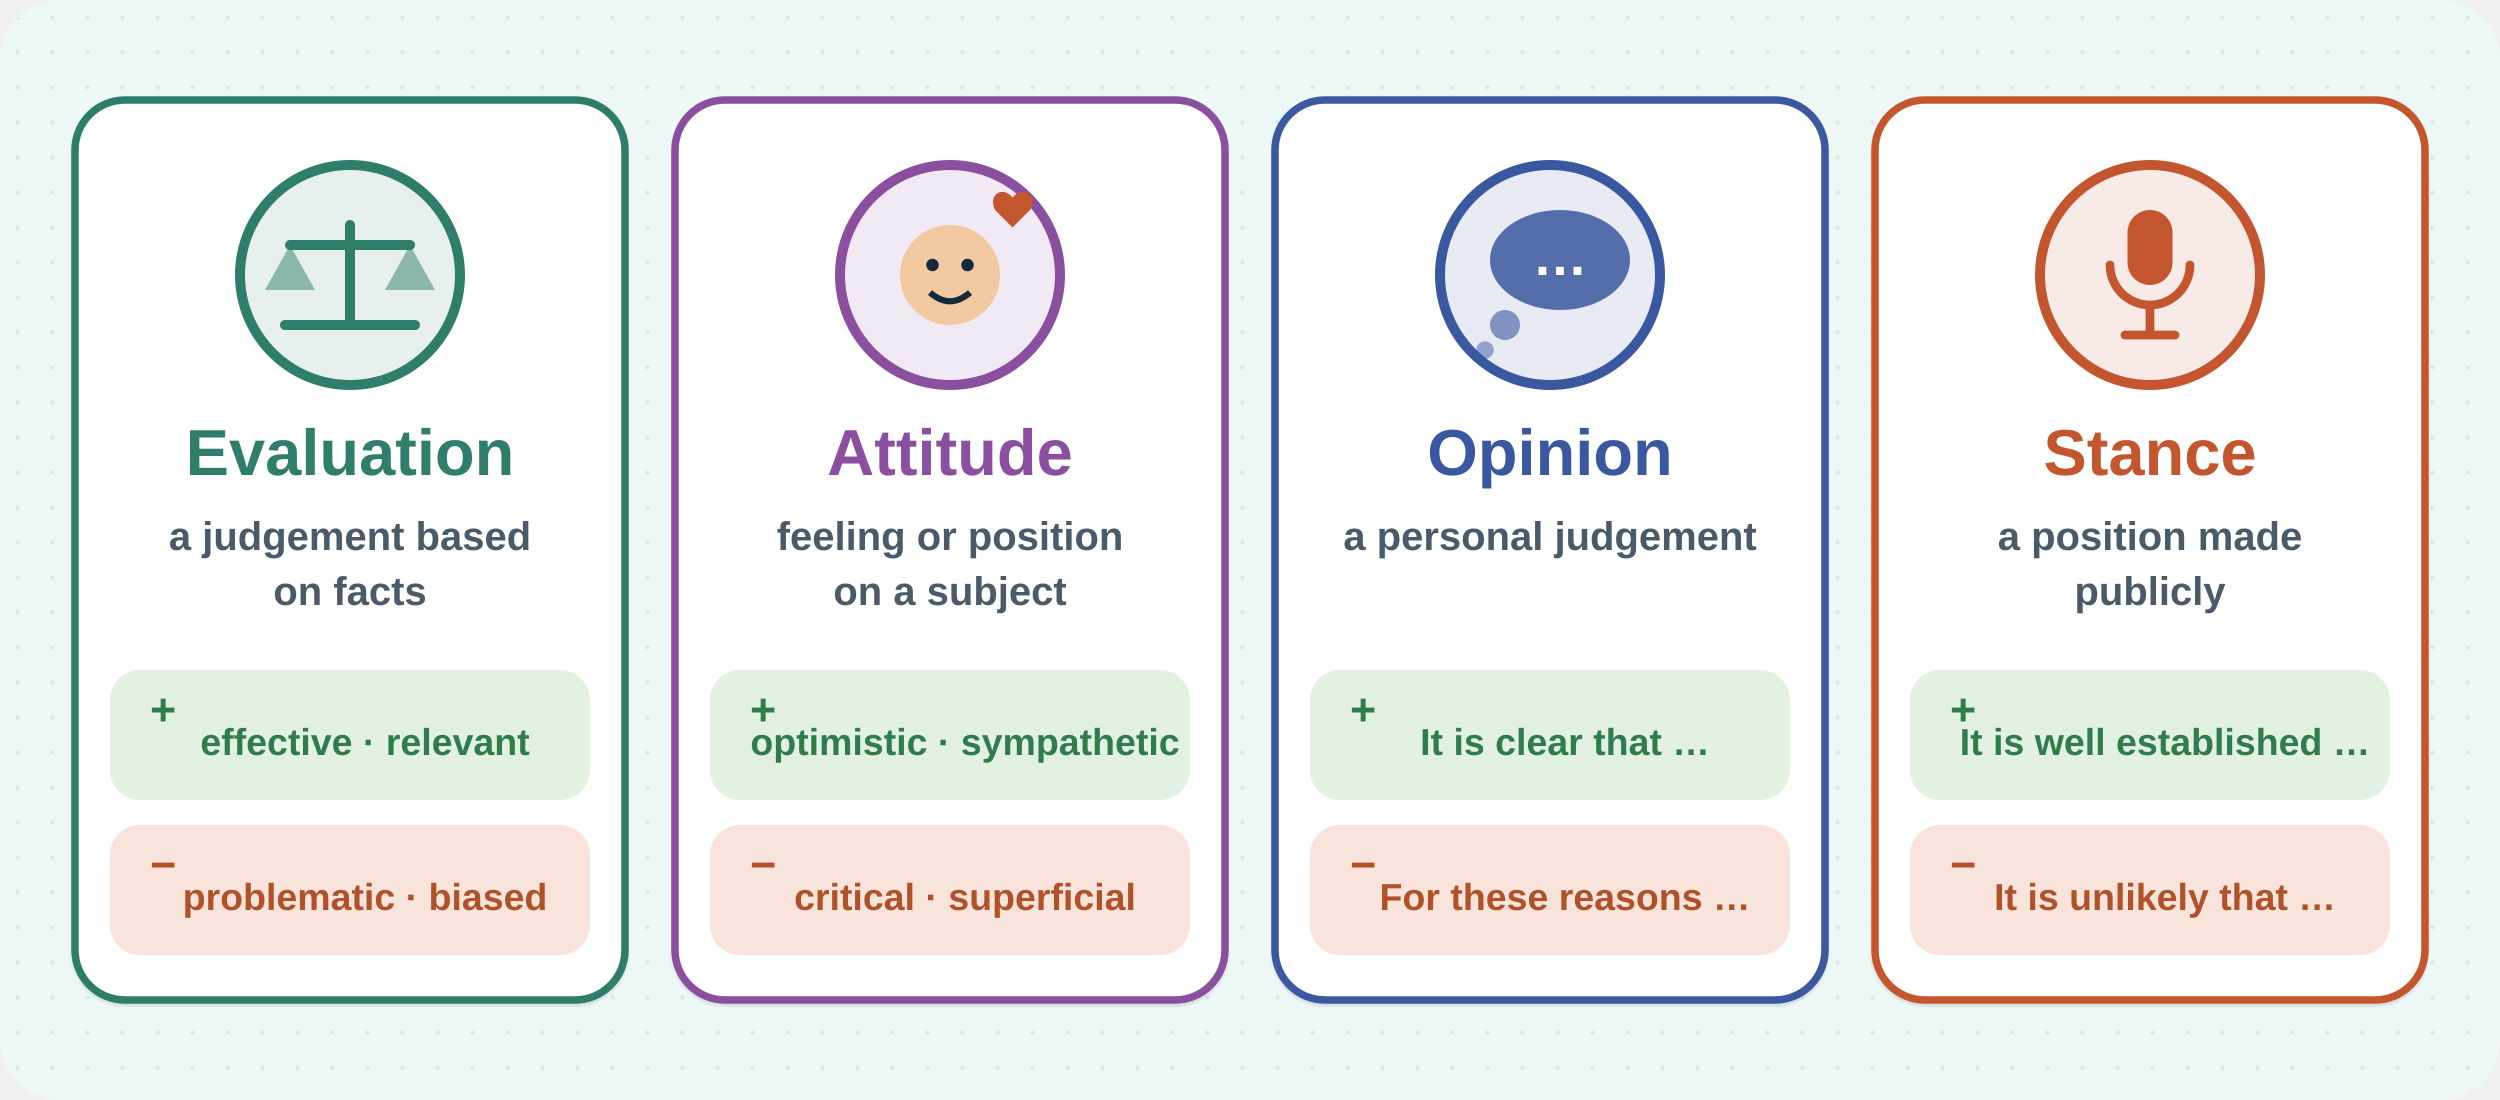
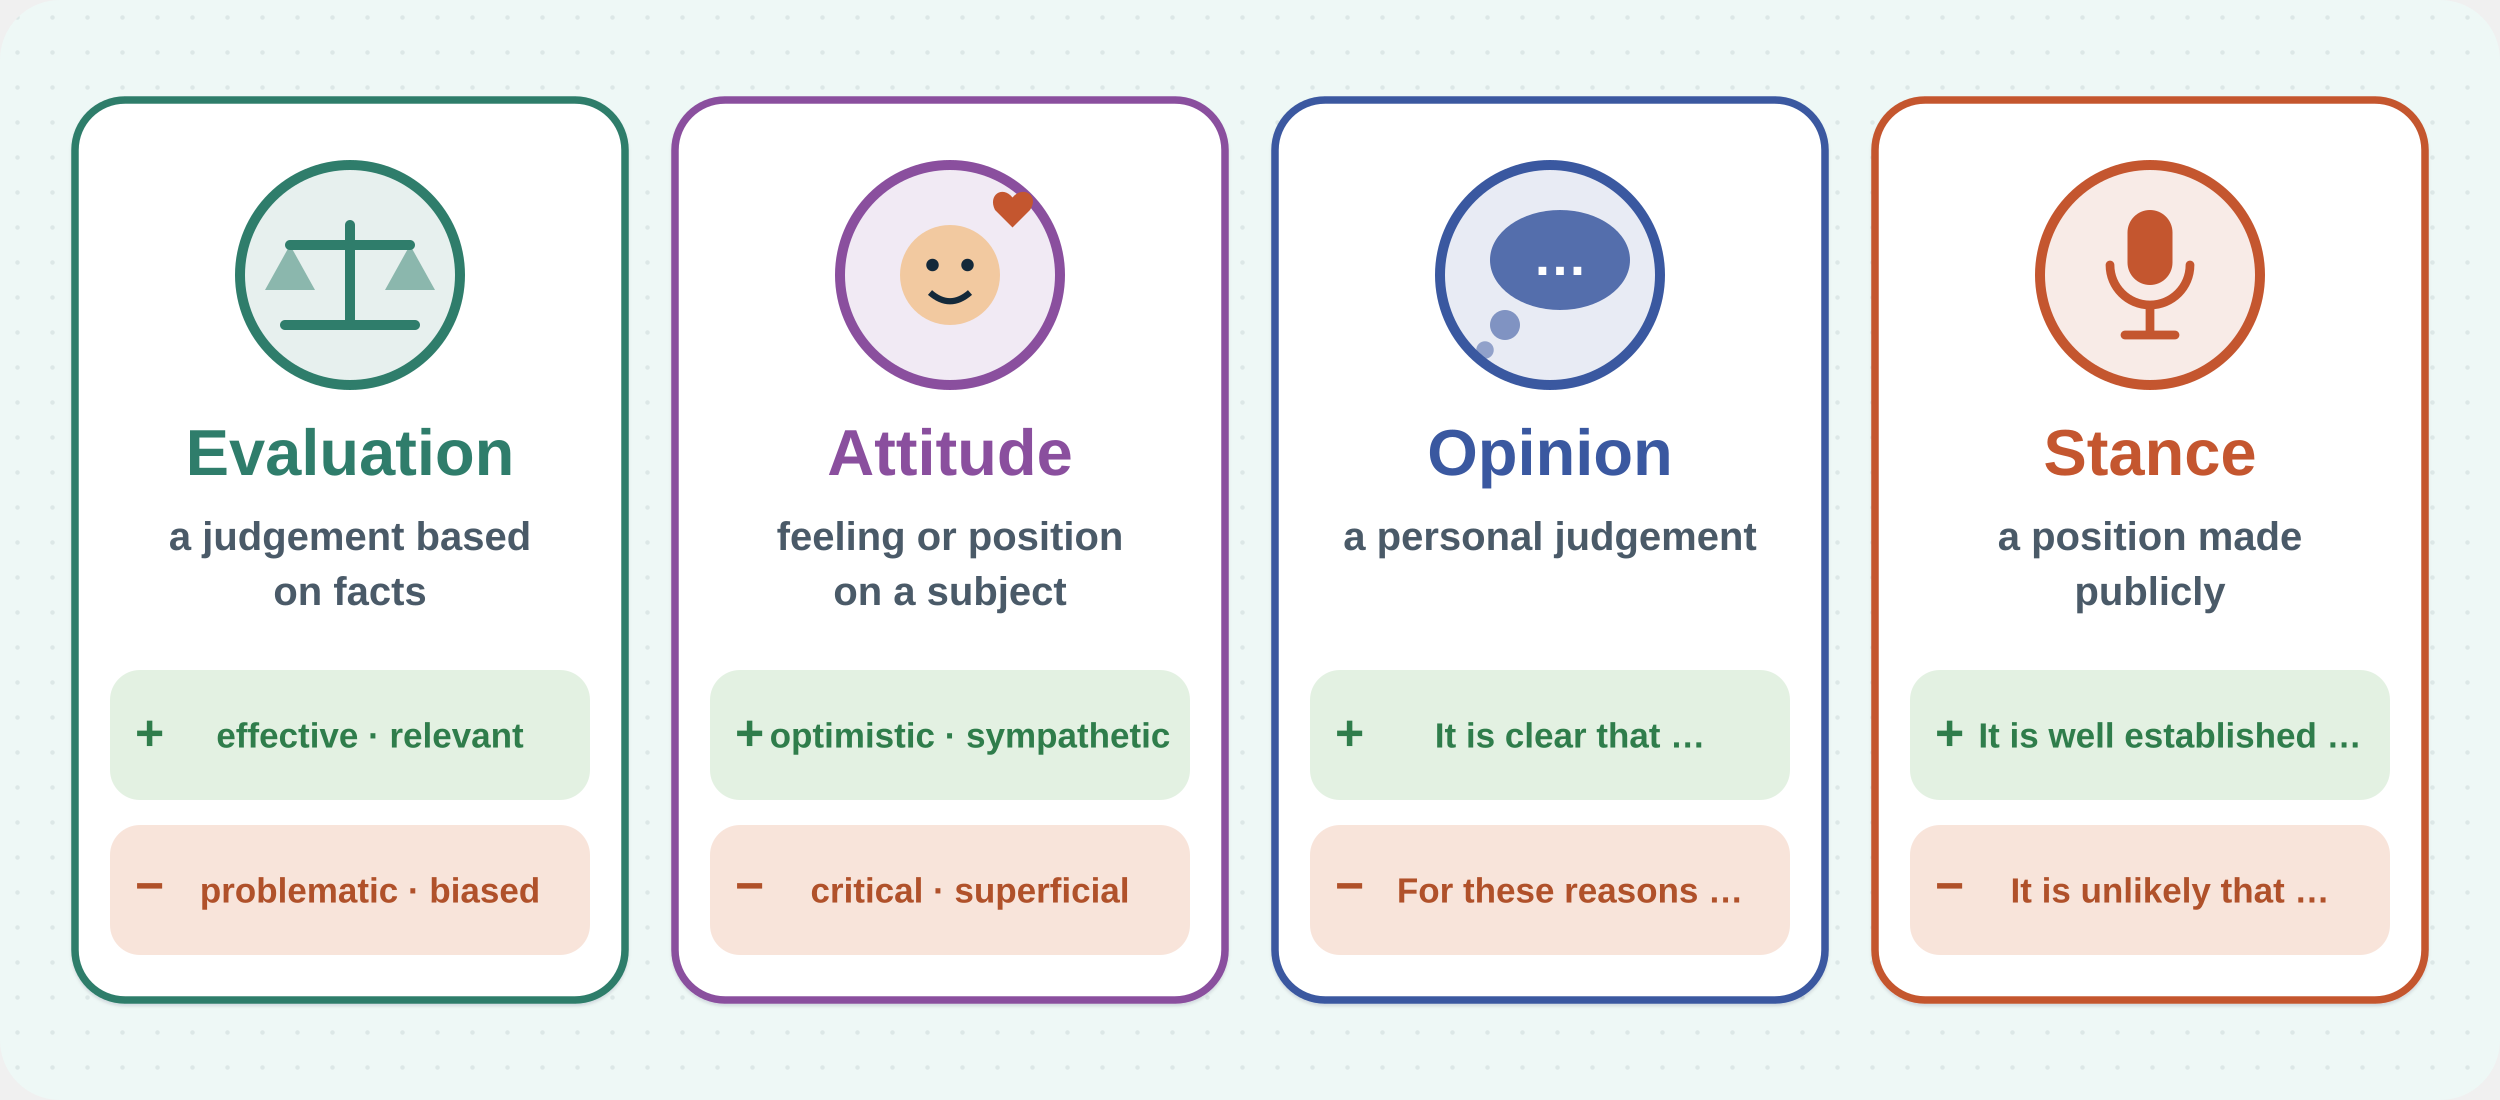
<svg xmlns="http://www.w3.org/2000/svg" viewBox="0 0 1000 440" fill="none" role="img" aria-label="Four parts of a perspective. Evaluation: a judgement based on facts (positive: effective, relevant; negative: problematic, biased). Attitude: feeling or position on a subject (optimistic, sympathetic; critical, superficial). Opinion: a personal judgement (It is clear that …, Equally important …). Stance: a position made publicly (It is well established that …; It is unlikely that …).">
  <style>
.dp42-fl{animation:dp42-fl 6s ease-in-out infinite}.dp42-f2{animation-delay:-2s}.dp42-f3{animation-delay:-4s}
.dp42-tw{animation:dp42-tw 3s ease-in-out infinite;transform-box:fill-box;transform-origin:center}.dp42-t2{animation-delay:-1s}.dp42-t3{animation-delay:-2s}
.dp42-dr{stroke-dasharray:6 8;animation:dp42-dr 1.6s linear infinite}
.dp42-pu{animation:dp42-pu 2.4s ease-in-out infinite;transform-box:fill-box;transform-origin:center}
.dp42-sw{animation:dp42-sw 4s ease-in-out infinite;transform-box:fill-box;transform-origin:bottom center}
.dp42-bl{animation:dp42-bl 4.8s infinite;transform-box:fill-box;transform-origin:center}.dp42-b2{animation-delay:-1.7s}.dp42-b3{animation-delay:-3.1s}
.dp42-wv{animation:dp42-wv 2.7s ease-out infinite;transform-box:fill-box;transform-origin:left center}.dp42-w2{animation-delay:.9s}.dp42-w3{animation-delay:1.8s}
.dp42-sp{animation:dp42-sp 14s linear infinite;transform-box:fill-box;transform-origin:center}
.dp42-sea{animation:dp42-sea 5s ease-in-out infinite}.dp42-s2{animation-delay:-2.5s}
.dp42-dw{stroke-dasharray:400;animation:dp42-dw 5s ease-in-out infinite}
@keyframes dp42-fl{50%{transform:translateY(-4px)}}
@keyframes dp42-tw{0%,100%{opacity:.3;transform:scale(.65)}50%{opacity:1;transform:scale(1)}}
@keyframes dp42-dr{to{stroke-dashoffset:-28}}
@keyframes dp42-pu{0%,100%{transform:scale(1)}50%{transform:scale(1.08)}}
@keyframes dp42-sw{0%,100%{transform:rotate(-2.5deg)}50%{transform:rotate(2.5deg)}}
@keyframes dp42-bl{0%,93%,100%{transform:scaleY(1)}96%{transform:scaleY(.1)}}
@keyframes dp42-wv{0%{opacity:0;transform:scale(.6)}25%{opacity:.9}100%{opacity:0;transform:scale(1.35)}}
@keyframes dp42-sp{to{transform:rotate(360deg)}}
@keyframes dp42-sea{50%{transform:translateX(-10px)}}
@keyframes dp42-dw{0%{stroke-dashoffset:400}55%,100%{stroke-dashoffset:0}}

@media (prefers-reduced-motion: reduce){*{animation:none!important}}
</style>
  <defs>
    <filter id="dp42-sh" x="-25%" y="-25%" width="150%" height="170%">
      <feDropShadow dx="0" dy="4" stdDeviation="4" flood-color="#14293a" flood-opacity=".16" />
      <feDropShadow dx="0" dy="1" stdDeviation=".7" flood-color="#14293a" flood-opacity=".12" />
    </filter>
    <filter id="dp42-ss" x="-20%" y="-20%" width="140%" height="150%">
      <feDropShadow dx="0" dy="2" stdDeviation="1.6" flood-color="#14293a" flood-opacity=".18" />
    </filter>
    <pattern id="dp42-dots" width="14" height="14" patternUnits="userSpaceOnUse">
      <circle cx="7" cy="7" r=".9" fill="#14293a" fill-opacity=".08" />
    </pattern>
    <radialGradient id="dp42-glow" cx=".5" cy=".42" r=".55">
      <stop offset="0" stop-color="#fff" stop-opacity=".8" />
      <stop offset="1" stop-color="#fff" stop-opacity="0" />
    </radialGradient>
    <linearGradient id="dp42-sky" x1="0" y1="0" x2="0" y2="1">
      <stop offset="0" stop-color="#bfe3ef" />
      <stop offset=".6" stop-color="#e6f4f2" />
      <stop offset="1" stop-color="#fbf1dc" />
    </linearGradient>
    <linearGradient id="dp42-seag" x1="0" y1="0" x2="0" y2="1">
      <stop offset="0" stop-color="#3fa7b5" />
      <stop offset="1" stop-color="#1f6f8a" />
    </linearGradient>
    <linearGradient id="dp42-sand" x1="0" y1="0" x2="0" y2="1">
      <stop offset="0" stop-color="#f6e2b8" />
      <stop offset="1" stop-color="#e8c98d" />
    </linearGradient>
    <linearGradient id="dp42-leaf" x1="0" y1="0" x2="1" y2="1">
      <stop offset="0" stop-color="#5fae6e" />
      <stop offset="1" stop-color="#2f7d4b" />
    </linearGradient>
    <linearGradient id="dp42-blue" x1="0" y1="0" x2="1" y2="1">
      <stop offset="0" stop-color="#7fb6f0" stop-opacity=".85" />
      <stop offset=".5" stop-color="#bfe0ff" stop-opacity=".55" />
      <stop offset="1" stop-color="#4d89cc" stop-opacity=".8" />
    </linearGradient>
  </defs>
  <rect width="1000" height="440" rx="24" fill="#eef8f6" />
  <rect width="1000" height="440" rx="24" fill="url(#dp42-dots)" />
  <g class="dp42-fl">
    <rect x="30" y="40" width="220" height="360" rx="20" fill="#fff" stroke="#2f7d6b" stroke-width="3" filter="url(#dp42-sh)" />
  </g>
  <circle cx="140" cy="110" r="44" fill="#2f7d6b" opacity=".12" />
  <circle cx="140" cy="110" r="44" stroke="#2f7d6b" stroke-width="4" />
  <g transform="translate(140 112)">
    <path d="M-26 18h52M0 18v-40M-24-14h48" stroke="#2f7d6b" stroke-width="4" stroke-linecap="round" />
    <path d="M-24-14l-10 18h20zM24-14l-10 18h20z" fill="#2f7d6b" opacity=".5" />
  </g>
  <text x="140" y="190" font-family="Manrope, Arial, sans-serif" font-size="26" font-weight="800" fill="#2f7d6b" text-anchor="middle">Evaluation</text>
  <text x="140" y="220" font-family="Manrope, Arial, sans-serif" font-size="16" font-weight="600" fill="#4a5a68" text-anchor="middle">a judgement based</text>
  <text x="140" y="242" font-family="Manrope, Arial, sans-serif" font-size="16" font-weight="600" fill="#4a5a68" text-anchor="middle">on facts</text>
  <rect x="44" y="268" width="192" height="52" rx="12" fill="#e3f1e2" />
-   <text x="60" y="290" font-family="Manrope, Arial, sans-serif" font-size="18" font-weight="800" fill="#2f7d4b" text-anchor="start">+</text>
-   <text x="146" y="302" font-family="Manrope, Arial, sans-serif" font-size="15" font-weight="700" fill="#2f7d4b" text-anchor="middle">effective · relevant</text>
+   <text x="54" y="300" font-family="Manrope, Arial, sans-serif" font-size="20" font-weight="800" fill="#2f7d4b" text-anchor="start">+</text>
+   <text x="148" y="299" font-family="Manrope, Arial, sans-serif" font-size="14" font-weight="700" fill="#2f7d4b" text-anchor="middle">effective · relevant</text>
  <rect x="44" y="330" width="192" height="52" rx="12" fill="#f8e4da" />
-   <text x="60" y="352" font-family="Manrope, Arial, sans-serif" font-size="18" font-weight="800" fill="#b0512a" text-anchor="start">−</text>
-   <text x="146" y="364" font-family="Manrope, Arial, sans-serif" font-size="15" font-weight="700" fill="#b0512a" text-anchor="middle">problematic · biased</text>
+   <text x="54" y="361" font-family="Manrope, Arial, sans-serif" font-size="20" font-weight="800" fill="#b0512a" text-anchor="start">−</text>
+   <text x="148" y="361" font-family="Manrope, Arial, sans-serif" font-size="14" font-weight="700" fill="#b0512a" text-anchor="middle">problematic · biased</text>
  <g class="dp42-fl dp42-f2">
    <rect x="270" y="40" width="220" height="360" rx="20" fill="#fff" stroke="#8a4f9e" stroke-width="3" filter="url(#dp42-sh)" />
  </g>
  <circle cx="380" cy="110" r="44" fill="#8a4f9e" opacity=".12" />
  <circle cx="380" cy="110" r="44" stroke="#8a4f9e" stroke-width="4" />
  <g transform="translate(380 110)">
    <circle r="20" fill="#f2c9a0" />
    <circle cx="-7" cy="-4" r="2.5" fill="#14293a" />
    <circle cx="7" cy="-4" r="2.5" fill="#14293a" />
    <path d="M-8 7q8 7 16 0" stroke="#14293a" stroke-width="2.5" fill="none" />
    <path class="dp42-pu" d="M18-26c-3-6 3-10 7-5 4-5 11-1 7 5l-7 7z" fill="#c4562f" />
  </g>
  <text x="380" y="190" font-family="Manrope, Arial, sans-serif" font-size="26" font-weight="800" fill="#8a4f9e" text-anchor="middle">Attitude</text>
  <text x="380" y="220" font-family="Manrope, Arial, sans-serif" font-size="16" font-weight="600" fill="#4a5a68" text-anchor="middle">feeling or position</text>
  <text x="380" y="242" font-family="Manrope, Arial, sans-serif" font-size="16" font-weight="600" fill="#4a5a68" text-anchor="middle">on a subject</text>
  <rect x="284" y="268" width="192" height="52" rx="12" fill="#e3f1e2" />
-   <text x="300" y="290" font-family="Manrope, Arial, sans-serif" font-size="18" font-weight="800" fill="#2f7d4b" text-anchor="start">+</text>
-   <text x="386" y="302" font-family="Manrope, Arial, sans-serif" font-size="15" font-weight="700" fill="#2f7d4b" text-anchor="middle">optimistic · sympathetic</text>
+   <text x="294" y="300" font-family="Manrope, Arial, sans-serif" font-size="20" font-weight="800" fill="#2f7d4b" text-anchor="start">+</text>
+   <text x="388" y="299" font-family="Manrope, Arial, sans-serif" font-size="14" font-weight="700" fill="#2f7d4b" text-anchor="middle">optimistic · sympathetic</text>
  <rect x="284" y="330" width="192" height="52" rx="12" fill="#f8e4da" />
-   <text x="300" y="352" font-family="Manrope, Arial, sans-serif" font-size="18" font-weight="800" fill="#b0512a" text-anchor="start">−</text>
-   <text x="386" y="364" font-family="Manrope, Arial, sans-serif" font-size="15" font-weight="700" fill="#b0512a" text-anchor="middle">critical · superficial</text>
+   <text x="294" y="361" font-family="Manrope, Arial, sans-serif" font-size="20" font-weight="800" fill="#b0512a" text-anchor="start">−</text>
+   <text x="388" y="361" font-family="Manrope, Arial, sans-serif" font-size="14" font-weight="700" fill="#b0512a" text-anchor="middle">critical · superficial</text>
  <g class="dp42-fl dp42-f3">
    <rect x="510" y="40" width="220" height="360" rx="20" fill="#fff" stroke="#3a58a0" stroke-width="3" filter="url(#dp42-sh)" />
  </g>
  <circle cx="620" cy="110" r="44" fill="#3a58a0" opacity=".12" />
  <circle cx="620" cy="110" r="44" stroke="#3a58a0" stroke-width="4" />
  <g transform="translate(620 110)">
    <ellipse cx="4" cy="-6" rx="28" ry="20" fill="#3a58a0" opacity=".85" />
    <circle cx="-18" cy="20" r="6" fill="#3a58a0" opacity=".6" />
    <circle cx="-26" cy="30" r="3.5" fill="#3a58a0" opacity=".5" />
    <text x="4" y="0" font-family="Manrope, Arial, sans-serif" font-size="22" font-weight="800" fill="#fff" text-anchor="middle">…</text>
  </g>
  <text x="620" y="190" font-family="Manrope, Arial, sans-serif" font-size="26" font-weight="800" fill="#3a58a0" text-anchor="middle">Opinion</text>
  <text x="620" y="220" font-family="Manrope, Arial, sans-serif" font-size="16" font-weight="600" fill="#4a5a68" text-anchor="middle">a personal judgement</text>
  <text x="620" y="242" font-family="Manrope, Arial, sans-serif" font-size="16" font-weight="600" fill="#4a5a68" text-anchor="middle" />
  <rect x="524" y="268" width="192" height="52" rx="12" fill="#e3f1e2" />
-   <text x="540" y="290" font-family="Manrope, Arial, sans-serif" font-size="18" font-weight="800" fill="#2f7d4b" text-anchor="start">+</text>
-   <text x="626" y="302" font-family="Manrope, Arial, sans-serif" font-size="15" font-weight="700" fill="#2f7d4b" text-anchor="middle">It is clear that …</text>
+   <text x="534" y="300" font-family="Manrope, Arial, sans-serif" font-size="20" font-weight="800" fill="#2f7d4b" text-anchor="start">+</text>
+   <text x="628" y="299" font-family="Manrope, Arial, sans-serif" font-size="14" font-weight="700" fill="#2f7d4b" text-anchor="middle">It is clear that …</text>
  <rect x="524" y="330" width="192" height="52" rx="12" fill="#f8e4da" />
-   <text x="540" y="352" font-family="Manrope, Arial, sans-serif" font-size="18" font-weight="800" fill="#b0512a" text-anchor="start">−</text>
-   <text x="626" y="364" font-family="Manrope, Arial, sans-serif" font-size="15" font-weight="700" fill="#b0512a" text-anchor="middle">For these reasons …</text>
+   <text x="534" y="361" font-family="Manrope, Arial, sans-serif" font-size="20" font-weight="800" fill="#b0512a" text-anchor="start">−</text>
+   <text x="628" y="361" font-family="Manrope, Arial, sans-serif" font-size="14" font-weight="700" fill="#b0512a" text-anchor="middle">For these reasons …</text>
  <g class="dp42-fl">
    <rect x="750" y="40" width="220" height="360" rx="20" fill="#fff" stroke="#c4562f" stroke-width="3" filter="url(#dp42-sh)" />
  </g>
  <circle cx="860" cy="110" r="44" fill="#c4562f" opacity=".12" />
  <circle cx="860" cy="110" r="44" stroke="#c4562f" stroke-width="4" />
  <g transform="translate(860 112)">
    <rect x="-9" y="-28" width="18" height="30" rx="9" fill="#c4562f" />
    <path d="M-16-6a16 16 0 0 0 32 0M0 10v12M-10 22h20" stroke="#c4562f" stroke-width="3.5" fill="none" stroke-linecap="round" />
  </g>
  <text x="860" y="190" font-family="Manrope, Arial, sans-serif" font-size="26" font-weight="800" fill="#c4562f" text-anchor="middle">Stance</text>
  <text x="860" y="220" font-family="Manrope, Arial, sans-serif" font-size="16" font-weight="600" fill="#4a5a68" text-anchor="middle">a position made</text>
  <text x="860" y="242" font-family="Manrope, Arial, sans-serif" font-size="16" font-weight="600" fill="#4a5a68" text-anchor="middle">publicly</text>
  <rect x="764" y="268" width="192" height="52" rx="12" fill="#e3f1e2" />
-   <text x="780" y="290" font-family="Manrope, Arial, sans-serif" font-size="18" font-weight="800" fill="#2f7d4b" text-anchor="start">+</text>
-   <text x="866" y="302" font-family="Manrope, Arial, sans-serif" font-size="15" font-weight="700" fill="#2f7d4b" text-anchor="middle">It is well established …</text>
+   <text x="774" y="300" font-family="Manrope, Arial, sans-serif" font-size="20" font-weight="800" fill="#2f7d4b" text-anchor="start">+</text>
+   <text x="868" y="299" font-family="Manrope, Arial, sans-serif" font-size="14" font-weight="700" fill="#2f7d4b" text-anchor="middle">It is well established …</text>
  <rect x="764" y="330" width="192" height="52" rx="12" fill="#f8e4da" />
-   <text x="780" y="352" font-family="Manrope, Arial, sans-serif" font-size="18" font-weight="800" fill="#b0512a" text-anchor="start">−</text>
-   <text x="866" y="364" font-family="Manrope, Arial, sans-serif" font-size="15" font-weight="700" fill="#b0512a" text-anchor="middle">It is unlikely that …</text>
+   <text x="774" y="361" font-family="Manrope, Arial, sans-serif" font-size="20" font-weight="800" fill="#b0512a" text-anchor="start">−</text>
+   <text x="868" y="361" font-family="Manrope, Arial, sans-serif" font-size="14" font-weight="700" fill="#b0512a" text-anchor="middle">It is unlikely that …</text>
</svg>
